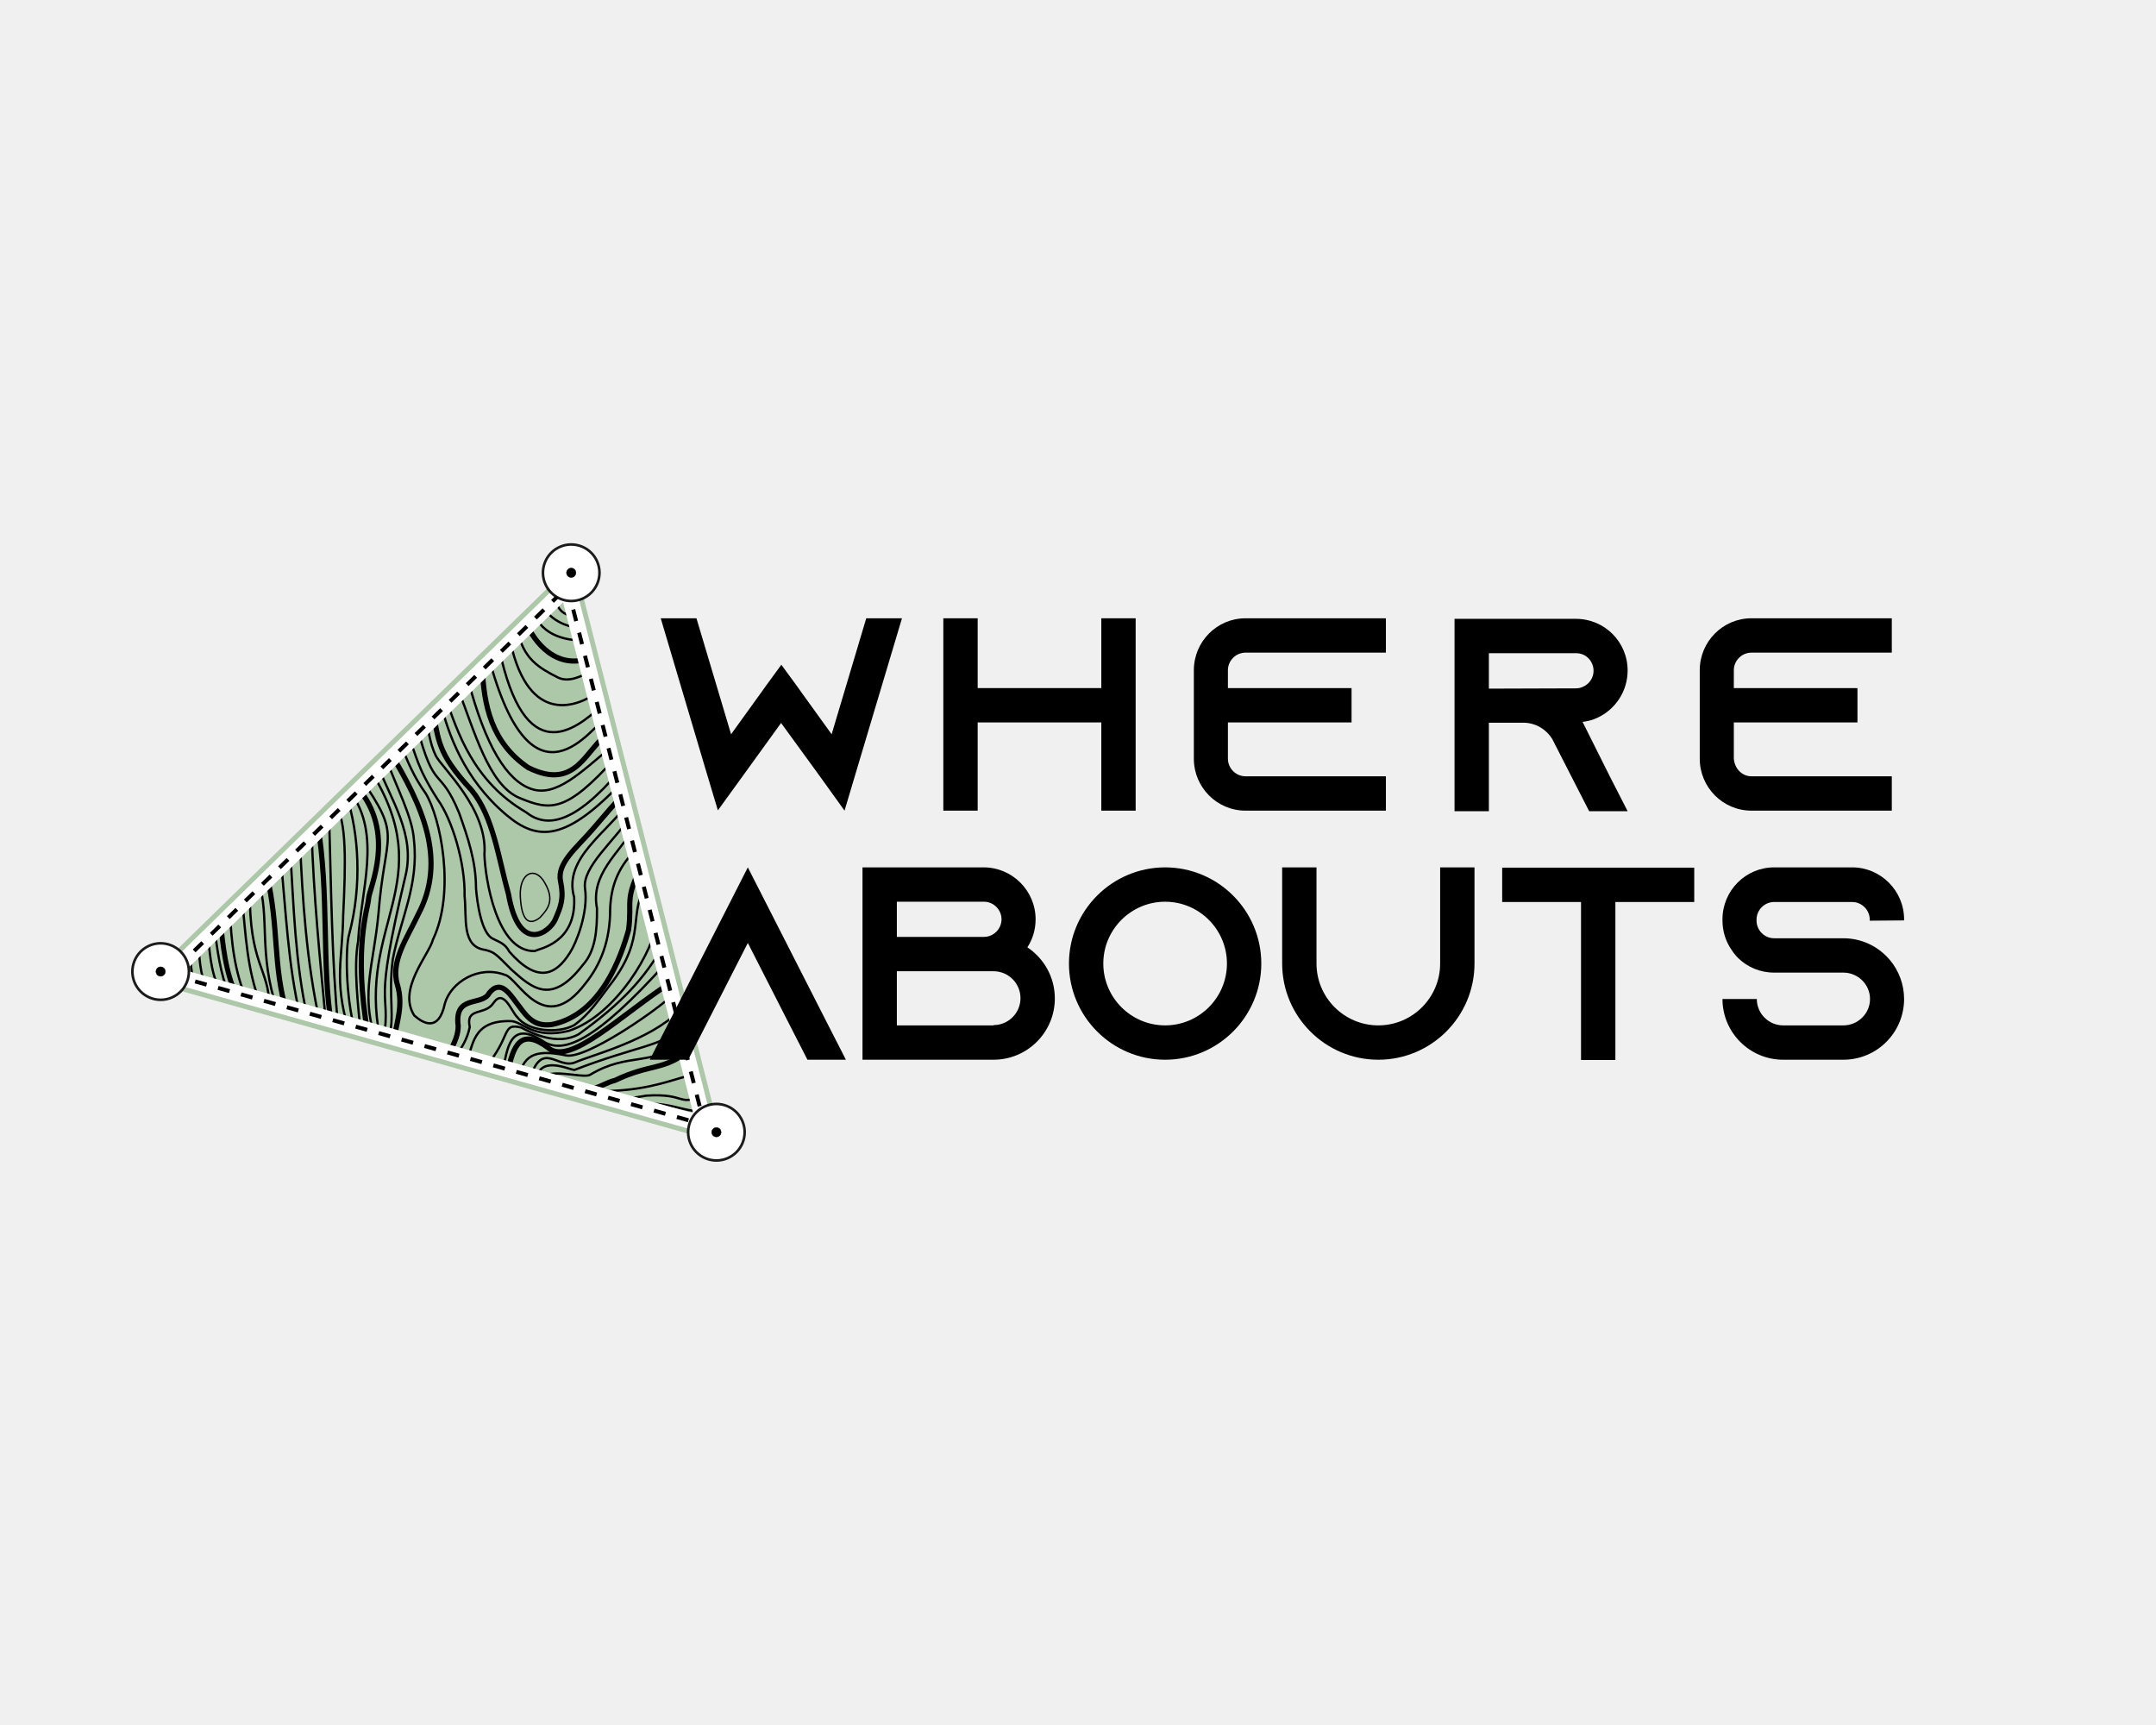
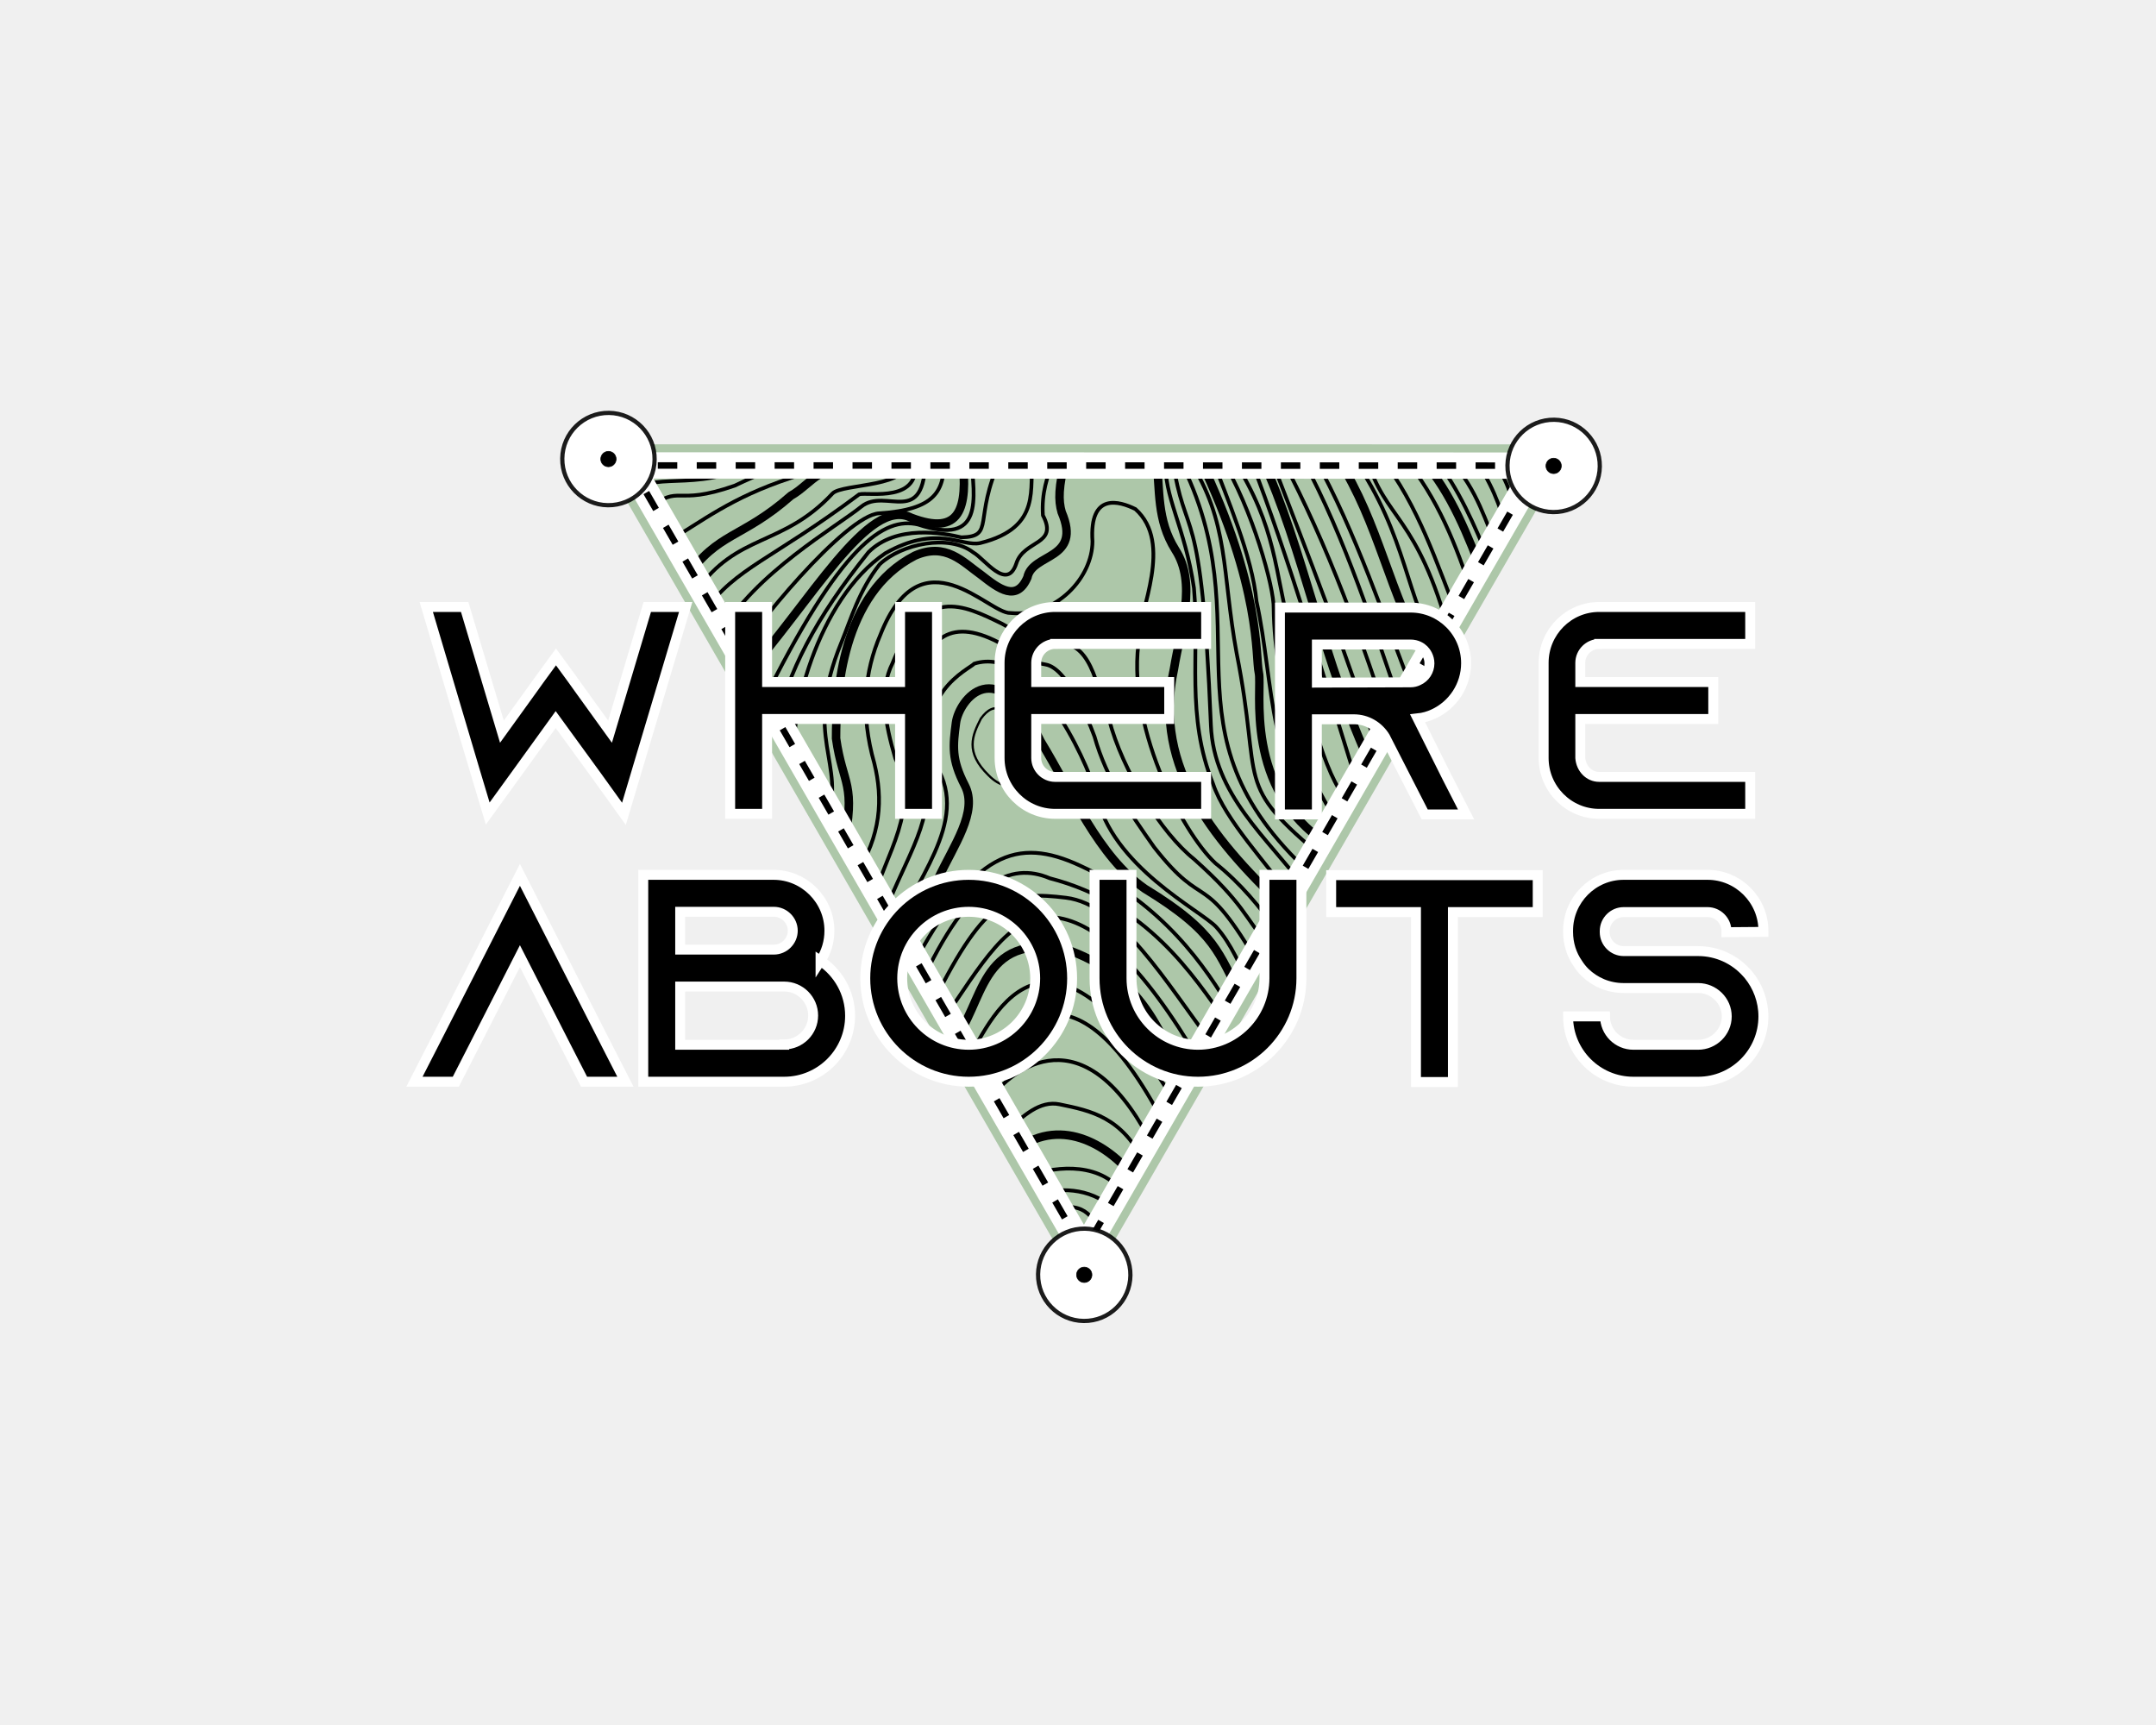
<svg xmlns="http://www.w3.org/2000/svg" width="10in" height="8in" viewBox="0 0 254 203.2" version="1.1" id="svg1491">
  <defs id="defs1485" />
  <g id="layer1" transform="translate(0,-93.79998)">
-     <g id="g2154" transform="matrix(0.5868178,0.1728668,-0.1728668,0.5868178,66.78411,268.5626)">
+     <g id="g2154" transform="matrix(-0.9994518,-0.01233505,0.01233505,-0.9994518,81.08176,74.98181)">
      <path id="path2052" d="m -105.305,-69.9 c 38.514,-0.473 77.029,-0.945 115.543,-1.418 -19.663,-33.119 -39.327,-66.238 -58.99,-99.357 -18.851,33.592 -37.702,67.184 -56.553,100.775 z" style="fill:#adc7a9;fill-opacity:1;stroke:none;stroke-width:0.765;stroke-miterlimit:4;stroke-dasharray:none" />
      <path style="fill:#adc7a9;fill-opacity:1;stroke:none;stroke-width:0.765;stroke-miterlimit:4;stroke-dasharray:none" id="path1990" d="m 7.626,-72.782 -55.175,0.672 -55.175,0.672 27.005,-48.119 27.005,-48.119 28.169,47.447 z" />
      <path id="path1085-5" d="m -100.211,-75.827 c 0.395,1.559 0.838,3.093 2.221,4.158" style="fill:none;stroke:#000000;stroke-width:1;stroke-linecap:butt;stroke-linejoin:miter;stroke-miterlimit:4;stroke-dasharray:none;stroke-opacity:1" />
      <path id="path942-1" d="m -50.667,-164.761 c 1.648,1.53 3.012,3.493 4.661,1.554" style="fill:none;stroke:#000000;stroke-width:0.44;stroke-linecap:butt;stroke-linejoin:miter;stroke-miterlimit:4;stroke-dasharray:none;stroke-opacity:1" />
      <path id="path944-1" d="m -51.336,-163.492 c 2.089,1.322 1.859,3.855 6.749,2.706" style="fill:none;stroke:#000000;stroke-width:0.44;stroke-linecap:butt;stroke-linejoin:miter;stroke-miterlimit:4;stroke-dasharray:none;stroke-opacity:1" />
      <path id="path948-5" d="m -52.605,-161.153 c 2.653,2.938 6.705,2.941 8.901,2.214" style="fill:none;stroke:#000000;stroke-width:0.44;stroke-linecap:butt;stroke-linejoin:miter;stroke-miterlimit:4;stroke-dasharray:none;stroke-opacity:1" />
      <path id="path950-9" d="m -53.576,-159.223 c 2.781,4.191 8.247,3.493 11.162,2.435" style="fill:none;stroke:#000000;stroke-width:0.44;stroke-linecap:butt;stroke-linejoin:miter;stroke-miterlimit:4;stroke-dasharray:none;stroke-opacity:1" />
      <path id="path952-7" d="m -54.589,-157.053 c 2.818,3.613 8.522,7.333 13.928,3.317" style="fill:none;stroke:#000000;stroke-width:1;stroke-linecap:butt;stroke-linejoin:miter;stroke-miterlimit:4;stroke-dasharray:none;stroke-opacity:1" />
      <path id="path954-7" d="m -55.679,-155.206 c 2.667,5.363 6.366,6.07 10.083,6.784 2.308,0.443 4.258,-1.375 6.239,-3.292" style="fill:none;stroke:#000000;stroke-width:0.44;stroke-linecap:butt;stroke-linejoin:miter;stroke-miterlimit:4;stroke-dasharray:none;stroke-opacity:1" />
      <path id="path956-6" d="m -56.881,-153.603 c 7.923,15.557 16.022,10.209 19.518,5.766" style="fill:none;stroke:#000000;stroke-width:0.44;stroke-linecap:butt;stroke-linejoin:miter;stroke-miterlimit:4;stroke-dasharray:none;stroke-opacity:1" />
      <path id="path958-7" d="m -57.933,-150.502 c 11.305,20.908 18.39,11.007 21.965,5.051" style="fill:none;stroke:#000000;stroke-width:0.44;stroke-linecap:butt;stroke-linejoin:miter;stroke-miterlimit:4;stroke-dasharray:none;stroke-opacity:1" />
      <path id="path960-3" d="m -59.487,-148.525 c 17.112,28.266 23.134,6.556 24.923,5.279" style="fill:none;stroke:#000000;stroke-width:0.44;stroke-linecap:butt;stroke-linejoin:miter;stroke-miterlimit:4;stroke-dasharray:none;stroke-opacity:1" />
      <path id="path983-5" d="m -60.156,-146.52 c 2.408,7.371 5.969,13.77 14.032,16.37 10.336,1.848 9.523,-6.656 13.163,-11.025" style="fill:none;stroke:#000000;stroke-width:1;stroke-linecap:butt;stroke-linejoin:miter;stroke-miterlimit:4;stroke-dasharray:none;stroke-opacity:1" />
      <path id="path985-6" d="m -62.093,-143.246 c 7.024,11.652 12.807,16.644 17.702,16.874 5.048,0.237 8.283,-5.792 12.7,-12.397" style="fill:none;stroke:#000000;stroke-width:0.44;stroke-linecap:butt;stroke-linejoin:miter;stroke-miterlimit:4;stroke-dasharray:none;stroke-opacity:1" />
      <path id="path987-39" d="m -63.496,-141.041 c 5.482,7.064 11.033,16.282 17.439,16.972 6.406,0.69 9.406,0.221 15.502,-12.562" style="fill:none;stroke:#000000;stroke-width:0.44;stroke-linecap:butt;stroke-linejoin:miter;stroke-miterlimit:4;stroke-dasharray:none;stroke-opacity:1" />
      <path id="path989-4" d="m -65.1,-138.435 c 3.872,5.326 9.48,13.823 20.981,16.638 4.654,1.894 9.56,-0.287 15.101,-12.762" style="fill:none;stroke:#000000;stroke-width:0.44;stroke-linecap:butt;stroke-linejoin:miter;stroke-miterlimit:4;stroke-dasharray:none;stroke-opacity:1" />
      <path id="path991-8" d="m -65.768,-137.232 c 3.085,5.201 8.405,12.681 18.108,16.972 7.434,3.331 12.591,1.563 19.711,-12.361" style="fill:none;stroke:#000000;stroke-width:0.44;stroke-linecap:butt;stroke-linejoin:miter;stroke-miterlimit:4;stroke-dasharray:none;stroke-opacity:1" />
      <path id="path993-1" d="m -66.808,-135.248 c 2.739,4.683 2.773,7.21 11.481,12.363 5.487,3.721 8.683,11.163 12.473,17.198 5.297,10.689 9.696,4.796 10.016,2.079 0.32,-2.717 0.505,-4.293 -1.134,-7.371 -1.639,-3.077 1.22,-7.064 3.024,-11.056 1.804,-3.992 2.661,-5.96 4.063,-8.788" style="fill:none;stroke:#000000;stroke-width:1;stroke-linecap:butt;stroke-linejoin:miter;stroke-miterlimit:4;stroke-dasharray:none;stroke-opacity:1" />
      <path id="path995-29" d="m -40.538,-105.876 c -1.54,-4.36 1.061,-6.579 3.78,-3.874 2.853,2.709 1.959,4.692 0.992,6.662 -1.581,2.228 -3.232,1.572 -4.772,-2.788 z" style="fill:none;stroke:#000000;stroke-width:0.265px;stroke-linecap:butt;stroke-linejoin:miter;stroke-opacity:1" />
      <path id="path999-3" d="m -67.837,-134.041 c 1.133,2.114 2.221,4.784 4.006,6.715 1.785,1.931 12.521,6.996 14.363,15.592 1.418,4.369 7.58,17.384 14.552,15.119 0.666,-0.706 7.315,-3.679 4.347,-12.095 -4.194,-6.651 2.688,-13.711 4.914,-20.6" style="fill:none;stroke:#000000;stroke-width:0.44;stroke-linecap:butt;stroke-linejoin:miter;stroke-miterlimit:4;stroke-dasharray:none;stroke-opacity:1" />
      <path id="path1001-9" d="m -68.934,-131.768 c 6.994,11.67 6.266,5.947 12.568,13.796 2.866,3.961 5.709,7.939 7.182,12.946 1.017,2.67 3.471,8.042 5.859,8.41 1.241,0.264 2.455,0.164 3.78,1.512 6.743,4.27 9.83,2.019 11.245,-3.213 0.569,-1.845 1.269,-8.31 -0.756,-12.662 -1.651,-3.788 2.882,-10.359 4.441,-15.592" style="fill:none;stroke:#000000;stroke-width:0.44;stroke-linecap:butt;stroke-linejoin:miter;stroke-miterlimit:4;stroke-dasharray:none;stroke-opacity:1" />
      <path id="path1003-0" d="m -70.044,-129.415 c 2.98,3.365 2.924,4.833 8.954,10.089 3.816,2.955 8.574,10.269 10.223,16.37 1.631,3.903 2.133,9.56 6.749,8.82 1.913,-0.057 2.047,0.113 6.014,2.272 4.62,2.172 9.252,4.482 12.829,-4.811 1.565,-3.204 0.788,-7.14 -0.468,-11.225 -3.077,-5.914 1.052,-11.312 2.472,-16.905" style="fill:none;stroke:#000000;stroke-width:0.44;stroke-linecap:butt;stroke-linejoin:miter;stroke-miterlimit:4;stroke-dasharray:none;stroke-opacity:1" />
      <path id="path1005-8" d="m -71.047,-127.744 c 2.114,2.865 4.419,5.616 7.417,7.951 4.032,3.626 10.9,16.5 9.288,26.593 0.11,3.066 -3.891,11.069 0.668,15.034 1.886,0.904 5.474,1.958 5.011,-3.875 -0.041,-4.23 4.117,-8.981 9.555,-8.553 2.592,-0.176 10.61,9.584 15.301,-2.74 1.826,-4.397 2.268,-9.347 0.535,-15.168 -1.084,-4.179 -0.928,-8.519 2.071,-13.23" style="fill:none;stroke:#000000;stroke-width:0.44;stroke-linecap:butt;stroke-linejoin:miter;stroke-miterlimit:4;stroke-dasharray:none;stroke-opacity:1" />
      <path id="path1007-8" d="m -19.731,-118.524 c -1.486,7.755 0.138,7.291 1.002,12.896 0.067,5.345 -0.438,17.109 -9.02,21.649 -3.631,1.646 -5.611,-0.629 -7.884,-2.205 -2.101,-1.609 -4.183,-3.122 -5.412,-0.2 -0.543,2.914 -6.434,2.102 -3.942,7.751 0.408,1.357 0.434,2.947 -0.401,6.348" style="fill:none;stroke:#000000;stroke-width:1;stroke-linecap:butt;stroke-linejoin:miter;stroke-miterlimit:4;stroke-dasharray:none;stroke-opacity:1" />
      <path id="path1009-5" d="m -17.726,-115.383 c -2.344,6.909 3.028,9.664 -1.483,21.053 -1.128,2.849 -1.999,6.166 -4.403,9.279 -2.542,2.463 -8.163,3.696 -11.018,1.539 -1.322,-0.702 -4.007,-4.551 -5.078,-1.27 -0.84,2.856 -4.994,2.218 -3.074,5.746 0.203,2.6 -0.439,4.585 -1.203,6.481" style="fill:none;stroke:#000000;stroke-width:0.44;stroke-linecap:butt;stroke-linejoin:miter;stroke-miterlimit:4;stroke-dasharray:none;stroke-opacity:1" />
      <path id="path1011-09" d="m -14.033,-108.9 c 1.21,5.307 -2.283,19.674 -10.242,25.172 -6.066,3.531 -9.006,0.803 -11.175,1.336 -7.426,1.949 -5.55,6.814 -6.081,9.872" style="fill:none;stroke:#000000;stroke-width:0.44;stroke-linecap:butt;stroke-linejoin:miter;stroke-miterlimit:4;stroke-dasharray:none;stroke-opacity:1" />
      <path id="path1013-6" d="m -11.529,-104.6 c -1.47,6.841 -4.564,13.038 -10.749,20.963 -3.254,3.335 -8.796,2.366 -10.932,1.884 -4.019,0.157 -1.302,2.118 -4.494,9.281" style="fill:none;stroke:#000000;stroke-width:0.44;stroke-linecap:butt;stroke-linejoin:miter;stroke-miterlimit:4;stroke-dasharray:none;stroke-opacity:1" />
      <path id="path1015-38" d="m -9.909,-101.752 c -9.125,19.098 -14.174,22.318 -18.174,21.448 -7.799,-2.478 -6.622,3.085 -6.147,8.018" style="fill:none;stroke:#000000;stroke-width:0.44;stroke-linecap:butt;stroke-linejoin:miter;stroke-miterlimit:4;stroke-dasharray:none;stroke-opacity:1" />
      <path id="path1017-5" d="m -7.654,-98.695 c -7.93,9.126 -14.534,21.687 -19.608,19.182 -5.81,-2.131 -6.683,1.169 -5.953,7.087" style="fill:none;stroke:#000000;stroke-width:1;stroke-linecap:butt;stroke-linejoin:miter;stroke-miterlimit:4;stroke-dasharray:none;stroke-opacity:1" />
      <path id="path1019-6" d="m -6.615,-96.757 c -1.843,3.717 -12.959,17.485 -16.867,17.718 -6.61,0.521 -7.718,2.677 -7.56,6.709" style="fill:none;stroke:#000000;stroke-width:0.44;stroke-linecap:butt;stroke-linejoin:miter;stroke-miterlimit:4;stroke-dasharray:none;stroke-opacity:1" />
      <path id="path1021-1" d="m -28.868,-72.378 c 0.014,-8.508 4.62,-3.499 7.512,-5.906 2.893,-2.407 12.464,-7.999 16.442,-15.214" style="fill:none;stroke:#000000;stroke-width:0.44;stroke-linecap:butt;stroke-linejoin:miter;stroke-miterlimit:4;stroke-dasharray:none;stroke-opacity:1" />
      <path id="path1023-1" d="m -3.093,-90.794 c -3.554,5.133 -7.78,6.118 -18.007,13.965 -1.04,0.313 -7.546,-1.029 -6.481,4.31 v 0.033 0" style="fill:none;stroke:#000000;stroke-width:0.44;stroke-linecap:butt;stroke-linejoin:miter;stroke-miterlimit:4;stroke-dasharray:none;stroke-opacity:1" />
      <path id="path1025-5" d="m -2.058,-88.489 c -4.68,6.94 -10.085,5.322 -15.903,11.726 -1.149,1.215 -9.625,0.804 -8.452,4.143" style="fill:none;stroke:#000000;stroke-width:0.44;stroke-linecap:butt;stroke-linejoin:miter;stroke-miterlimit:4;stroke-dasharray:none;stroke-opacity:1" />
      <path id="path1027-9" d="m -0.822,-86.919 c -3.664,5.461 -6.508,4.665 -12.228,9.822 -2.48,1.431 -3.633,4.372 -8.452,3.14 -2.331,-0.593 -2.882,0.592 -3.675,1.537" style="fill:none;stroke:#000000;stroke-width:1;stroke-linecap:butt;stroke-linejoin:miter;stroke-miterlimit:4;stroke-dasharray:none;stroke-opacity:1" />
      <path id="path1029-8" d="m 1.651,-82.843 c -4.36,2.653 -7.604,5.411 -14.6,7.818 -2.645,0.931 -4.964,1.819 -6.281,2.572" style="fill:none;stroke:#000000;stroke-width:0.44;stroke-linecap:butt;stroke-linejoin:miter;stroke-miterlimit:4;stroke-dasharray:none;stroke-opacity:1" />
      <path id="path1031-4" d="m 3.822,-78.901 c -3.981,3.166 -2.998,0.293 -10.223,2.907 -2.95,1.466 -5.85,2.573 -8.051,3.441" style="fill:none;stroke:#000000;stroke-width:0.44;stroke-linecap:butt;stroke-linejoin:miter;stroke-miterlimit:4;stroke-dasharray:none;stroke-opacity:1" />
      <path id="path1033-8" d="m 5.092,-76.729 c -1.876,2.379 -8.4,-0.347 -14.466,4.042" style="fill:none;stroke:#000000;stroke-width:0.44;stroke-linecap:butt;stroke-linejoin:miter;stroke-miterlimit:4;stroke-dasharray:none;stroke-opacity:1" />
      <path id="path1035-1" d="m -72.619,-125.625 c 9.018,8.223 16.584,16.892 14.174,28.632 -0.748,4.918 -2.592,10.164 0,14.08 2.275,3.528 1.883,7.056 2.362,10.583" style="fill:none;stroke:#000000;stroke-width:1;stroke-linecap:butt;stroke-linejoin:miter;stroke-miterlimit:4;stroke-dasharray:none;stroke-opacity:1" />
      <path id="path1037-0" d="m -72.984,-124.27 c 3.322,4.623 8.259,9.526 9.755,13.831 3.331,7.917 1.766,15.375 2.539,23.052 1.145,7.261 3.777,10.813 3.508,15.101" style="fill:none;stroke:#000000;stroke-width:0.44;stroke-linecap:butt;stroke-linejoin:miter;stroke-miterlimit:4;stroke-dasharray:none;stroke-opacity:1" />
      <path id="path1039-3" d="m -74.225,-122.602 c 4.54,5.937 10.904,10.852 11.339,19.088 1.469,27.691 3.275,20.996 4.914,31.372" style="fill:none;stroke:#000000;stroke-width:0.44;stroke-linecap:butt;stroke-linejoin:miter;stroke-miterlimit:4;stroke-dasharray:none;stroke-opacity:1" />
      <path id="path1041-0" d="m -74.855,-120.862 c 18.659,16.716 5.617,28.948 16.08,48.697" style="fill:none;stroke:#000000;stroke-width:0.44;stroke-linecap:butt;stroke-linejoin:miter;stroke-miterlimit:4;stroke-dasharray:none;stroke-opacity:1" />
      <path id="path1043-4" d="m -76.493,-119.105 c 11.095,8.949 7.343,8.368 10.678,24.096 1.873,9.564 1.036,15.451 5.91,22.774 v 0 0" style="fill:none;stroke:#000000;stroke-width:0.44;stroke-linecap:butt;stroke-linejoin:miter;stroke-miterlimit:4;stroke-dasharray:none;stroke-opacity:1" />
      <path id="path1045-4" d="m -76.777,-117.31 c 9.996,6.253 7.867,18.156 8.315,20.033 0.449,1.877 -0.217,9.996 7.27,25.125" style="fill:none;stroke:#000000;stroke-width:1;stroke-linecap:butt;stroke-linejoin:miter;stroke-miterlimit:4;stroke-dasharray:none;stroke-opacity:1" />
      <path id="path1047-4" d="m -77.478,-115.84 c 7.931,6.113 7.145,17.413 9.395,26.973 0.55,5.268 3.686,12.263 5.41,16.725" style="fill:none;stroke:#000000;stroke-width:0.44;stroke-linecap:butt;stroke-linejoin:miter;stroke-miterlimit:4;stroke-dasharray:none;stroke-opacity:1" />
      <path id="path1049-47" d="m -78.116,-115.013 c 4.255,6.094 7.755,15.699 8.005,25.355 -0.052,2.383 2.658,11.715 6.348,17.573" style="fill:none;stroke:#000000;stroke-width:0.44;stroke-linecap:butt;stroke-linejoin:miter;stroke-miterlimit:4;stroke-dasharray:none;stroke-opacity:1" />
      <path id="path1051-6" d="m -79.599,-112.644 c 2.838,2.131 5.027,10.229 7.35,19.845 2.218,7.901 1.776,12.385 7.083,20.647" style="fill:none;stroke:#000000;stroke-width:0.44;stroke-linecap:butt;stroke-linejoin:miter;stroke-miterlimit:4;stroke-dasharray:none;stroke-opacity:1" />
      <path id="path1053-3" d="m -80.468,-111.04 c 4.545,13.977 8.67,27.44 13.297,38.955" style="fill:none;stroke:#000000;stroke-width:0.44;stroke-linecap:butt;stroke-linejoin:miter;stroke-miterlimit:4;stroke-dasharray:none;stroke-opacity:1" />
      <path id="path1055-1" d="m -82.005,-108.434 c 6.054,12.487 8.455,25.936 13.514,36.432" style="fill:none;stroke:#000000;stroke-width:1;stroke-linecap:butt;stroke-linejoin:miter;stroke-miterlimit:4;stroke-dasharray:none;stroke-opacity:1" />
      <path id="path1057-7" d="m -82.872,-107.246 c 4.177,12.748 8.786,23.915 13.324,35.341" style="fill:none;stroke:#000000;stroke-width:0.44;stroke-linecap:butt;stroke-linejoin:miter;stroke-miterlimit:4;stroke-dasharray:none;stroke-opacity:1" />
      <path id="path1059-5" d="m -84.431,-104.648 c 3.834,11.324 7.98,22.447 13.56,32.648" style="fill:none;stroke:#000000;stroke-width:0.44;stroke-linecap:butt;stroke-linejoin:miter;stroke-miterlimit:4;stroke-dasharray:none;stroke-opacity:1" />
      <path id="path1061-9" d="m -85.612,-102.049 c 3.704,10.219 7.094,20.647 12.237,29.907" style="fill:none;stroke:#000000;stroke-width:0.44;stroke-linecap:butt;stroke-linejoin:miter;stroke-miterlimit:4;stroke-dasharray:none;stroke-opacity:1" />
      <path id="path1063-62" d="m -86.935,-100.018 c 3.874,9.477 7.098,19.19 12.237,28.206" style="fill:none;stroke:#000000;stroke-width:0.44;stroke-linecap:butt;stroke-linejoin:miter;stroke-miterlimit:4;stroke-dasharray:none;stroke-opacity:1" />
      <path id="path1065-17" d="m -88.683,-96.332 c 5.273,9.145 6.074,16.506 11.245,24.474 v 0" style="fill:none;stroke:#000000;stroke-width:1;stroke-linecap:butt;stroke-linejoin:miter;stroke-miterlimit:4;stroke-dasharray:none;stroke-opacity:1" />
      <path id="path1067-8" d="m -89.817,-94.631 c 4.217,6.22 3.893,13.448 10.536,22.868" style="fill:none;stroke:#000000;stroke-width:0.44;stroke-linecap:butt;stroke-linejoin:miter;stroke-miterlimit:4;stroke-dasharray:none;stroke-opacity:1" />
      <path id="path1069-5" d="m -90.951,-92.647 c 4.053,14.304 7.85,13.508 10.064,20.789" style="fill:none;stroke:#000000;stroke-width:0.44;stroke-linecap:butt;stroke-linejoin:miter;stroke-miterlimit:4;stroke-dasharray:none;stroke-opacity:1" />
      <path id="path1071-7" d="m -91.896,-90.474 c 2.69,6.408 4.748,12.964 9.449,18.899" style="fill:none;stroke:#000000;stroke-width:0.44;stroke-linecap:butt;stroke-linejoin:miter;stroke-miterlimit:4;stroke-dasharray:none;stroke-opacity:1" />
      <path id="path1073-4" d="m -93.502,-87.733 c 1.942,5.763 4.236,11.329 8.174,15.97" style="fill:none;stroke:#000000;stroke-width:0.44;stroke-linecap:butt;stroke-linejoin:miter;stroke-miterlimit:4;stroke-dasharray:none;stroke-opacity:1" />
      <path id="path1075-1" d="m -94.797,-85.575 c 1.849,4.662 3.9,9.771 7.357,13.597 h -0.177" style="fill:none;stroke:#000000;stroke-width:0.957;stroke-linecap:butt;stroke-linejoin:miter;stroke-miterlimit:4;stroke-dasharray:none;stroke-opacity:1" />
      <path id="path1077-8" d="m -95.534,-83.954 c 1.868,4.388 3.804,8.716 6.662,12.237" style="fill:none;stroke:#000000;stroke-width:0.44;stroke-linecap:butt;stroke-linejoin:miter;stroke-miterlimit:4;stroke-dasharray:none;stroke-opacity:1" />
      <path id="path1079-5" d="m -96.62,-82.678 c 1.781,3.61 2.452,7.011 6.048,10.961" style="fill:none;stroke:#000000;stroke-width:0.44;stroke-linecap:butt;stroke-linejoin:miter;stroke-miterlimit:4;stroke-dasharray:none;stroke-opacity:1" />
      <path id="path1081-9" d="m -97.613,-80.363 c 0.993,3.077 2.069,6.129 4.299,8.835" style="fill:none;stroke:#000000;stroke-width:0.44;stroke-linecap:butt;stroke-linejoin:miter;stroke-miterlimit:4;stroke-dasharray:none;stroke-opacity:1" />
      <path id="path1083-7" d="m -98.699,-78.52 c 0.694,2.329 1.324,4.672 3.118,6.756" style="fill:none;stroke:#000000;stroke-width:0.44;stroke-linecap:butt;stroke-linejoin:miter;stroke-miterlimit:4;stroke-dasharray:none;stroke-opacity:1" />
      <path id="path981-6" d="m -48.712,-167.675 -27.006,48.118 -27.005,48.119 55.174,-0.672 55.174,-0.672 -28.169,-47.447 z m 0.048,3.999 c 17.6,29.646 35.201,59.292 52.801,88.938 -34.473,0.419 -68.947,0.839 -103.42,1.258 8.437,-15.033 16.874,-30.065 25.311,-45.098 8.436,-15.033 16.872,-30.065 25.309,-45.098 z" style="fill:#ffffff;fill-opacity:1;stroke:#ffffff;stroke-width:1.1;stroke-miterlimit:4;stroke-dasharray:none;stroke-opacity:1" />
      <path id="path1997" d="m -49.537,-164.162 c -17.156,30.566 -34.311,61.133 -51.467,91.699 35.626,-0.433 71.253,-0.866 106.879,-1.299 -18.188,-30.637 -36.376,-61.273 -54.564,-91.91 -0.283,0.503 -0.565,1.007 -0.848,1.51 z" style="fill:none;fill-opacity:1;stroke:#000000;stroke-width:0.765;stroke-miterlimit:4;stroke-dasharray:2.295, 2.295;stroke-dashoffset:0" />
      <circle r="5.441" cy="-72.472" cx="-102.904" id="path2010" style="fill:#ffffff;fill-opacity:1;stroke:#000000;stroke-width:0.5;stroke-miterlimit:4;stroke-dasharray:none;stroke-dashoffset:0;stroke-opacity:0.888" />
      <circle style="fill:#000000;fill-opacity:1;stroke:#000000;stroke-width:0.083;stroke-miterlimit:4;stroke-dasharray:none;stroke-dashoffset:0;stroke-opacity:0.888" id="circle2012" cx="-102.904" cy="-72.472" r="0.905" />
      <circle r="5.441" cy="-73.039" cx="8.504" id="path2010-3" style="fill:#ffffff;fill-opacity:1;stroke:#000000;stroke-width:0.5;stroke-miterlimit:4;stroke-dasharray:none;stroke-dashoffset:0;stroke-opacity:0.888" />
      <circle style="fill:#000000;fill-opacity:1;stroke:#000000;stroke-width:0.083;stroke-miterlimit:4;stroke-dasharray:none;stroke-dashoffset:0;stroke-opacity:0.888" id="circle2012-8" cx="8.504" cy="-73.039" r="0.905" />
      <circle r="5.441" cy="-168.478" cx="-48.759" id="path2010-3-8" style="fill:#ffffff;fill-opacity:1;stroke:#000000;stroke-width:0.5;stroke-miterlimit:4;stroke-dasharray:none;stroke-dashoffset:0;stroke-opacity:0.888" />
      <circle style="fill:#000000;fill-opacity:1;stroke:#000000;stroke-width:0.083;stroke-miterlimit:4;stroke-dasharray:none;stroke-dashoffset:0;stroke-opacity:0.888" id="circle2012-8-3" cx="-48.759" cy="-168.478" r="0.905" />
    </g>
-     <g aria-label="where abouts" style="font-style:normal;font-weight:normal;font-size:52.913px;line-height:33.071px;font-family:sans-serif;letter-spacing:0px;word-spacing:0px;fill:#000000;fill-opacity:1;stroke:none;stroke-width:1.323px;stroke-linecap:butt;stroke-linejoin:miter;stroke-opacity:1" id="text2158-9" transform="matrix(0.6117499,0,0,0.6117499,62.33708,276.7081)">
-       <path d="m 71.802,-179.936 h -6.879 l -6.667,22.329 -5.609,-7.778 -1.058,-1.482 -3.016,-4.127 -3.016,4.127 -1.058,1.482 -5.609,7.778 -6.667,-22.329 h -6.879 l 8.625,29.049 2.381,7.937 4.868,-6.72 7.302,-10.106 7.355,10.106 4.868,6.773 2.381,-7.99 z" style="font-style:normal;font-variant:normal;font-weight:normal;font-stretch:normal;line-height:51.668px;font-family:Azonix;-inkscape-font-specification:Azonix;stroke-width:1.323px" id="path1371" />
-       <path d="m 110.191,-179.936 v 13.44 H 86.38 v -13.44 h -6.614 v 37.039 h 6.614 v -16.985 h 23.811 v 16.985 h 6.614 v -37.039 z" style="font-style:normal;font-variant:normal;font-weight:normal;font-stretch:normal;line-height:51.668px;font-family:Azonix;-inkscape-font-specification:Azonix;stroke-width:1.323px" id="path1373" />
-       <path d="m 137.959,-173.322 h 27.039 v -6.614 h -27.039 c -5.503,0 -9.948,4.498 -9.948,10.001 v 17.038 c 0,5.503 4.445,10.001 9.948,10.001 h 27.039 v -6.614 h -27.039 c -1.852,0 -3.386,-1.534 -3.386,-3.386 v -6.985 h 23.811 v -6.614 h -23.811 v -3.439 c 0,-1.852 1.534,-3.386 3.386,-3.386 z" style="font-style:normal;font-variant:normal;font-weight:normal;font-stretch:normal;line-height:51.668px;font-family:Azonix;-inkscape-font-specification:Azonix;stroke-width:1.323px" id="path1375" />
-       <path d="m 202.872,-159.987 v 0 c 1.005,-0.106 1.958,-0.37 2.857,-0.794 3.439,-1.587 5.82,-5.08 5.82,-9.101 0,-2.751 -1.111,-5.238 -2.91,-7.037 -1.799,-1.799 -4.286,-2.91 -7.037,-2.91 h -23.388 v 37.039 h 6.614 v -17.038 h 6.614 c 2.381,0 4.445,1.27 5.609,3.175 l 0.159,0.317 3.545,6.932 3.386,6.614 h 7.408 l -3.386,-6.614 z m -18.043,-6.402 v -6.826 h 16.773 c 1.164,0 1.958,0.529 2.381,0.952 0.37,0.37 1.005,1.217 1.005,2.434 0,1.323 -0.794,2.54 -2.011,3.069 -0.423,0.212 -0.9,0.317 -1.376,0.317 z" style="font-style:normal;font-variant:normal;font-weight:normal;font-stretch:normal;line-height:51.668px;font-family:Azonix;-inkscape-font-specification:Azonix;stroke-width:1.323px" id="path1377" />
-       <path d="m 235.386,-173.322 h 27.039 v -6.614 h -27.039 c -5.503,0 -9.948,4.498 -9.948,10.001 v 17.038 c 0,5.503 4.445,10.001 9.948,10.001 h 27.039 v -6.614 h -27.039 c -1.852,0 -3.247,-1.54 -3.386,-3.386 v -6.985 h 23.811 v -6.614 h -23.811 v -3.439 c 0,-1.852 1.534,-3.386 3.386,-3.386 z" style="font-style:normal;font-variant:normal;font-weight:normal;font-stretch:normal;line-height:51.668px;font-family:Azonix;-inkscape-font-specification:Azonix;stroke-width:1.323px" id="path1379" />
-       <path d="m 57.621,-101.547 -15.504,-30.425 -15.504,30.425 -3.386,6.614 h 7.408 l 3.386,-6.614 8.096,-15.874 8.096,15.874 3.386,6.614 h 7.408 z" style="font-style:normal;font-variant:normal;font-weight:normal;font-stretch:normal;line-height:51.668px;font-family:Azonix;-inkscape-font-specification:Azonix;stroke-width:1.323px" id="path1381" />
-       <path d="m 95.95,-116.575 c 1.005,-1.534 1.587,-3.386 1.587,-5.397 0,-5.503 -4.498,-10.001 -10.001,-10.001 H 64.202 v 37.039 h 25.239 c 6.508,0 11.8,-5.291 11.8,-11.8 0,-4.127 -2.117,-7.725 -5.291,-9.842 z m -25.134,-8.784 h 16.773 c 1.852,0 3.386,1.534 3.386,3.386 0,1.852 -1.534,3.386 -3.386,3.386 H 70.816 Z m 18.625,23.811 h -18.625 v -10.424 h 18.625 c 2.857,0 5.185,2.328 5.185,5.185 0,2.857 -2.328,5.185 -5.185,5.185 z" style="font-style:normal;font-variant:normal;font-weight:normal;font-stretch:normal;line-height:51.668px;font-family:Azonix;-inkscape-font-specification:Azonix;stroke-width:1.323px" id="path1383" />
-       <path d="m 122.48,-131.972 c -10.212,0 -18.52,8.307 -18.52,18.52 0,10.212 8.307,18.52 18.52,18.52 10.212,0 18.52,-8.307 18.52,-18.52 0,-10.212 -8.307,-18.52 -18.52,-18.52 z m 0,30.425 c -6.561,0 -11.905,-5.344 -11.905,-11.905 0,-6.561 5.344,-11.905 11.905,-11.905 6.561,0 11.905,5.344 11.905,11.905 0,6.561 -5.344,11.905 -11.905,11.905 z" style="font-style:normal;font-variant:normal;font-weight:normal;font-stretch:normal;line-height:51.668px;font-family:Azonix;-inkscape-font-specification:Azonix;stroke-width:1.323px" id="path1385" />
-       <path d="m 175.443,-131.972 v 18.52 c 0,6.561 -5.344,11.905 -11.905,11.905 -6.561,0 -11.905,-5.344 -11.905,-11.905 v -18.52 h -6.614 v 18.52 c 0,10.212 8.307,18.52 18.52,18.52 10.212,0 18.52,-8.307 18.52,-18.52 v -18.52 z" style="font-style:normal;font-variant:normal;font-weight:normal;font-stretch:normal;line-height:51.668px;font-family:Azonix;-inkscape-font-specification:Azonix;stroke-width:1.323px" id="path1387" />
-       <path d="m 187.39,-131.919 v 6.614 h 15.186 v 30.425 h 6.614 v -30.425 h 15.186 v -6.614 z" style="font-style:normal;font-variant:normal;font-weight:normal;font-stretch:normal;line-height:51.668px;font-family:Azonix;-inkscape-font-specification:Azonix;stroke-width:1.323px" id="path1389" />
-       <path d="m 264.79,-121.76 v -0.212 c 0,-5.503 -4.498,-10.001 -10.001,-10.001 h -15.027 c -5.503,0 -9.948,4.498 -9.948,10.001 v 0.212 c 0,2.117 0.635,4.074 1.746,5.662 0.37,0.582 0.794,1.111 1.27,1.587 1.799,1.746 4.233,2.804 6.932,2.804 h 13.334 c 2.804,0 5.133,2.275 5.133,5.08 0,2.804 -2.328,5.08 -5.133,5.08 h -11.588 c -2.804,0 -5.08,-2.275 -5.08,-5.08 h -6.614 c 0,6.455 5.238,11.694 11.694,11.694 h 11.588 c 6.455,0 11.694,-5.238 11.694,-11.694 0,-2.804 -1.005,-5.397 -2.646,-7.408 -0.159,-0.159 -0.265,-0.317 -0.423,-0.476 -2.117,-2.328 -5.185,-3.81 -8.625,-3.81 h -13.334 c -1.852,0 -3.386,-1.534 -3.386,-3.386 v -0.212 c 0,-1.852 1.534,-3.386 3.386,-3.386 h 15.027 c 1.852,0 3.386,1.534 3.386,3.386 v 0.212 z" style="font-style:normal;font-variant:normal;font-weight:normal;font-stretch:normal;line-height:51.668px;font-family:Azonix;-inkscape-font-specification:Azonix;stroke-width:1.323px" id="path1391" />
+     <g aria-label="where abouts" style="font-style:normal;font-weight:normal;font-size:52.913px;line-height:33.071px;font-family:sans-serif;letter-spacing:0px;word-spacing:0px;fill:#000000;fill-opacity:1;stroke:#ffffff;stroke-width:1.778;stroke-linecap:butt;stroke-linejoin:miter;stroke-miterlimit:4;stroke-dasharray:none;stroke-opacity:1" id="text2158-9" transform="matrix(0.6578872,0,0,0.6578872,33.54504,283.6779)">
+       <path d="m 71.802,-179.936 h -6.879 l -6.667,22.329 -5.609,-7.778 -1.058,-1.482 -3.016,-4.127 -3.016,4.127 -1.058,1.482 -5.609,7.778 -6.667,-22.329 h -6.879 l 8.625,29.049 2.381,7.937 4.868,-6.72 7.302,-10.106 7.355,10.106 4.868,6.773 2.381,-7.99 z" style="font-style:normal;font-variant:normal;font-weight:normal;font-stretch:normal;line-height:51.668px;font-family:Azonix;-inkscape-font-specification:Azonix;stroke:#ffffff;stroke-width:1.778;stroke-miterlimit:4;stroke-dasharray:none" id="path1371" />
+       <path d="m 110.191,-179.936 v 13.44 H 86.38 v -13.44 h -6.614 v 37.039 h 6.614 v -16.985 h 23.811 v 16.985 h 6.614 v -37.039 z" style="font-style:normal;font-variant:normal;font-weight:normal;font-stretch:normal;line-height:51.668px;font-family:Azonix;-inkscape-font-specification:Azonix;stroke:#ffffff;stroke-width:1.778;stroke-miterlimit:4;stroke-dasharray:none" id="path1373" />
+       <path d="m 137.959,-173.322 h 27.039 v -6.614 h -27.039 c -5.503,0 -9.948,4.498 -9.948,10.001 v 17.038 c 0,5.503 4.445,10.001 9.948,10.001 h 27.039 v -6.614 h -27.039 c -1.852,0 -3.386,-1.534 -3.386,-3.386 v -6.985 h 23.811 v -6.614 h -23.811 v -3.439 c 0,-1.852 1.534,-3.386 3.386,-3.386 z" style="font-style:normal;font-variant:normal;font-weight:normal;font-stretch:normal;line-height:51.668px;font-family:Azonix;-inkscape-font-specification:Azonix;stroke:#ffffff;stroke-width:1.778;stroke-miterlimit:4;stroke-dasharray:none" id="path1375" />
+       <path d="m 202.872,-159.987 v 0 c 1.005,-0.106 1.958,-0.37 2.857,-0.794 3.439,-1.587 5.82,-5.08 5.82,-9.101 0,-2.751 -1.111,-5.238 -2.91,-7.037 -1.799,-1.799 -4.286,-2.91 -7.037,-2.91 h -23.388 v 37.039 h 6.614 v -17.038 h 6.614 c 2.381,0 4.445,1.27 5.609,3.175 l 0.159,0.317 3.545,6.932 3.386,6.614 h 7.408 l -3.386,-6.614 z m -18.043,-6.402 v -6.826 h 16.773 c 1.164,0 1.958,0.529 2.381,0.952 0.37,0.37 1.005,1.217 1.005,2.434 0,1.323 -0.794,2.54 -2.011,3.069 -0.423,0.212 -0.9,0.317 -1.376,0.317 z" style="font-style:normal;font-variant:normal;font-weight:normal;font-stretch:normal;line-height:51.668px;font-family:Azonix;-inkscape-font-specification:Azonix;stroke:#ffffff;stroke-width:1.778;stroke-miterlimit:4;stroke-dasharray:none" id="path1377" />
+       <path d="m 235.386,-173.322 h 27.039 v -6.614 h -27.039 c -5.503,0 -9.948,4.498 -9.948,10.001 v 17.038 c 0,5.503 4.445,10.001 9.948,10.001 h 27.039 v -6.614 h -27.039 c -1.852,0 -3.247,-1.54 -3.386,-3.386 v -6.985 h 23.811 v -6.614 h -23.811 v -3.439 c 0,-1.852 1.534,-3.386 3.386,-3.386 z" style="font-style:normal;font-variant:normal;font-weight:normal;font-stretch:normal;line-height:51.668px;font-family:Azonix;-inkscape-font-specification:Azonix;stroke:#ffffff;stroke-width:1.778;stroke-miterlimit:4;stroke-dasharray:none" id="path1379" />
+       <path d="m 57.621,-101.547 -15.504,-30.425 -15.504,30.425 -3.386,6.614 h 7.408 l 3.386,-6.614 8.096,-15.874 8.096,15.874 3.386,6.614 h 7.408 z" style="font-style:normal;font-variant:normal;font-weight:normal;font-stretch:normal;line-height:51.668px;font-family:Azonix;-inkscape-font-specification:Azonix;stroke:#ffffff;stroke-width:1.778;stroke-miterlimit:4;stroke-dasharray:none" id="path1381" />
+       <path d="m 95.95,-116.575 c 1.005,-1.534 1.587,-3.386 1.587,-5.397 0,-5.503 -4.498,-10.001 -10.001,-10.001 H 64.202 v 37.039 h 25.239 c 6.508,0 11.8,-5.291 11.8,-11.8 0,-4.127 -2.117,-7.725 -5.291,-9.842 z m -25.134,-8.784 h 16.773 c 1.852,0 3.386,1.534 3.386,3.386 0,1.852 -1.534,3.386 -3.386,3.386 H 70.816 Z m 18.625,23.811 h -18.625 v -10.424 h 18.625 c 2.857,0 5.185,2.328 5.185,5.185 0,2.857 -2.328,5.185 -5.185,5.185 z" style="font-style:normal;font-variant:normal;font-weight:normal;font-stretch:normal;line-height:51.668px;font-family:Azonix;-inkscape-font-specification:Azonix;stroke:#ffffff;stroke-width:1.778;stroke-miterlimit:4;stroke-dasharray:none" id="path1383" />
+       <path d="m 122.48,-131.972 c -10.212,0 -18.52,8.307 -18.52,18.52 0,10.212 8.307,18.52 18.52,18.52 10.212,0 18.52,-8.307 18.52,-18.52 0,-10.212 -8.307,-18.52 -18.52,-18.52 z m 0,30.425 c -6.561,0 -11.905,-5.344 -11.905,-11.905 0,-6.561 5.344,-11.905 11.905,-11.905 6.561,0 11.905,5.344 11.905,11.905 0,6.561 -5.344,11.905 -11.905,11.905 z" style="font-style:normal;font-variant:normal;font-weight:normal;font-stretch:normal;line-height:51.668px;font-family:Azonix;-inkscape-font-specification:Azonix;stroke:#ffffff;stroke-width:1.778;stroke-miterlimit:4;stroke-dasharray:none" id="path1385" />
+       <path d="m 175.443,-131.972 v 18.52 c 0,6.561 -5.344,11.905 -11.905,11.905 -6.561,0 -11.905,-5.344 -11.905,-11.905 v -18.52 h -6.614 v 18.52 c 0,10.212 8.307,18.52 18.52,18.52 10.212,0 18.52,-8.307 18.52,-18.52 v -18.52 z" style="font-style:normal;font-variant:normal;font-weight:normal;font-stretch:normal;line-height:51.668px;font-family:Azonix;-inkscape-font-specification:Azonix;stroke:#ffffff;stroke-width:1.778;stroke-miterlimit:4;stroke-dasharray:none" id="path1387" />
+       <path d="m 187.39,-131.919 v 6.614 h 15.186 v 30.425 h 6.614 v -30.425 h 15.186 v -6.614 z" style="font-style:normal;font-variant:normal;font-weight:normal;font-stretch:normal;line-height:51.668px;font-family:Azonix;-inkscape-font-specification:Azonix;stroke:#ffffff;stroke-width:1.778;stroke-miterlimit:4;stroke-dasharray:none" id="path1389" />
+       <path d="m 264.79,-121.76 v -0.212 c 0,-5.503 -4.498,-10.001 -10.001,-10.001 h -15.027 c -5.503,0 -9.948,4.498 -9.948,10.001 v 0.212 c 0,2.117 0.635,4.074 1.746,5.662 0.37,0.582 0.794,1.111 1.27,1.587 1.799,1.746 4.233,2.804 6.932,2.804 h 13.334 c 2.804,0 5.133,2.275 5.133,5.08 0,2.804 -2.328,5.08 -5.133,5.08 h -11.588 c -2.804,0 -5.08,-2.275 -5.08,-5.08 h -6.614 c 0,6.455 5.238,11.694 11.694,11.694 h 11.588 c 6.455,0 11.694,-5.238 11.694,-11.694 0,-2.804 -1.005,-5.397 -2.646,-7.408 -0.159,-0.159 -0.265,-0.317 -0.423,-0.476 -2.117,-2.328 -5.185,-3.81 -8.625,-3.81 h -13.334 c -1.852,0 -3.386,-1.534 -3.386,-3.386 v -0.212 c 0,-1.852 1.534,-3.386 3.386,-3.386 h 15.027 c 1.852,0 3.386,1.534 3.386,3.386 v 0.212 z" style="font-style:normal;font-variant:normal;font-weight:normal;font-stretch:normal;line-height:51.668px;font-family:Azonix;-inkscape-font-specification:Azonix;stroke:#ffffff;stroke-width:1.778;stroke-miterlimit:4;stroke-dasharray:none" id="path1391" />
    </g>
  </g>
</svg>
